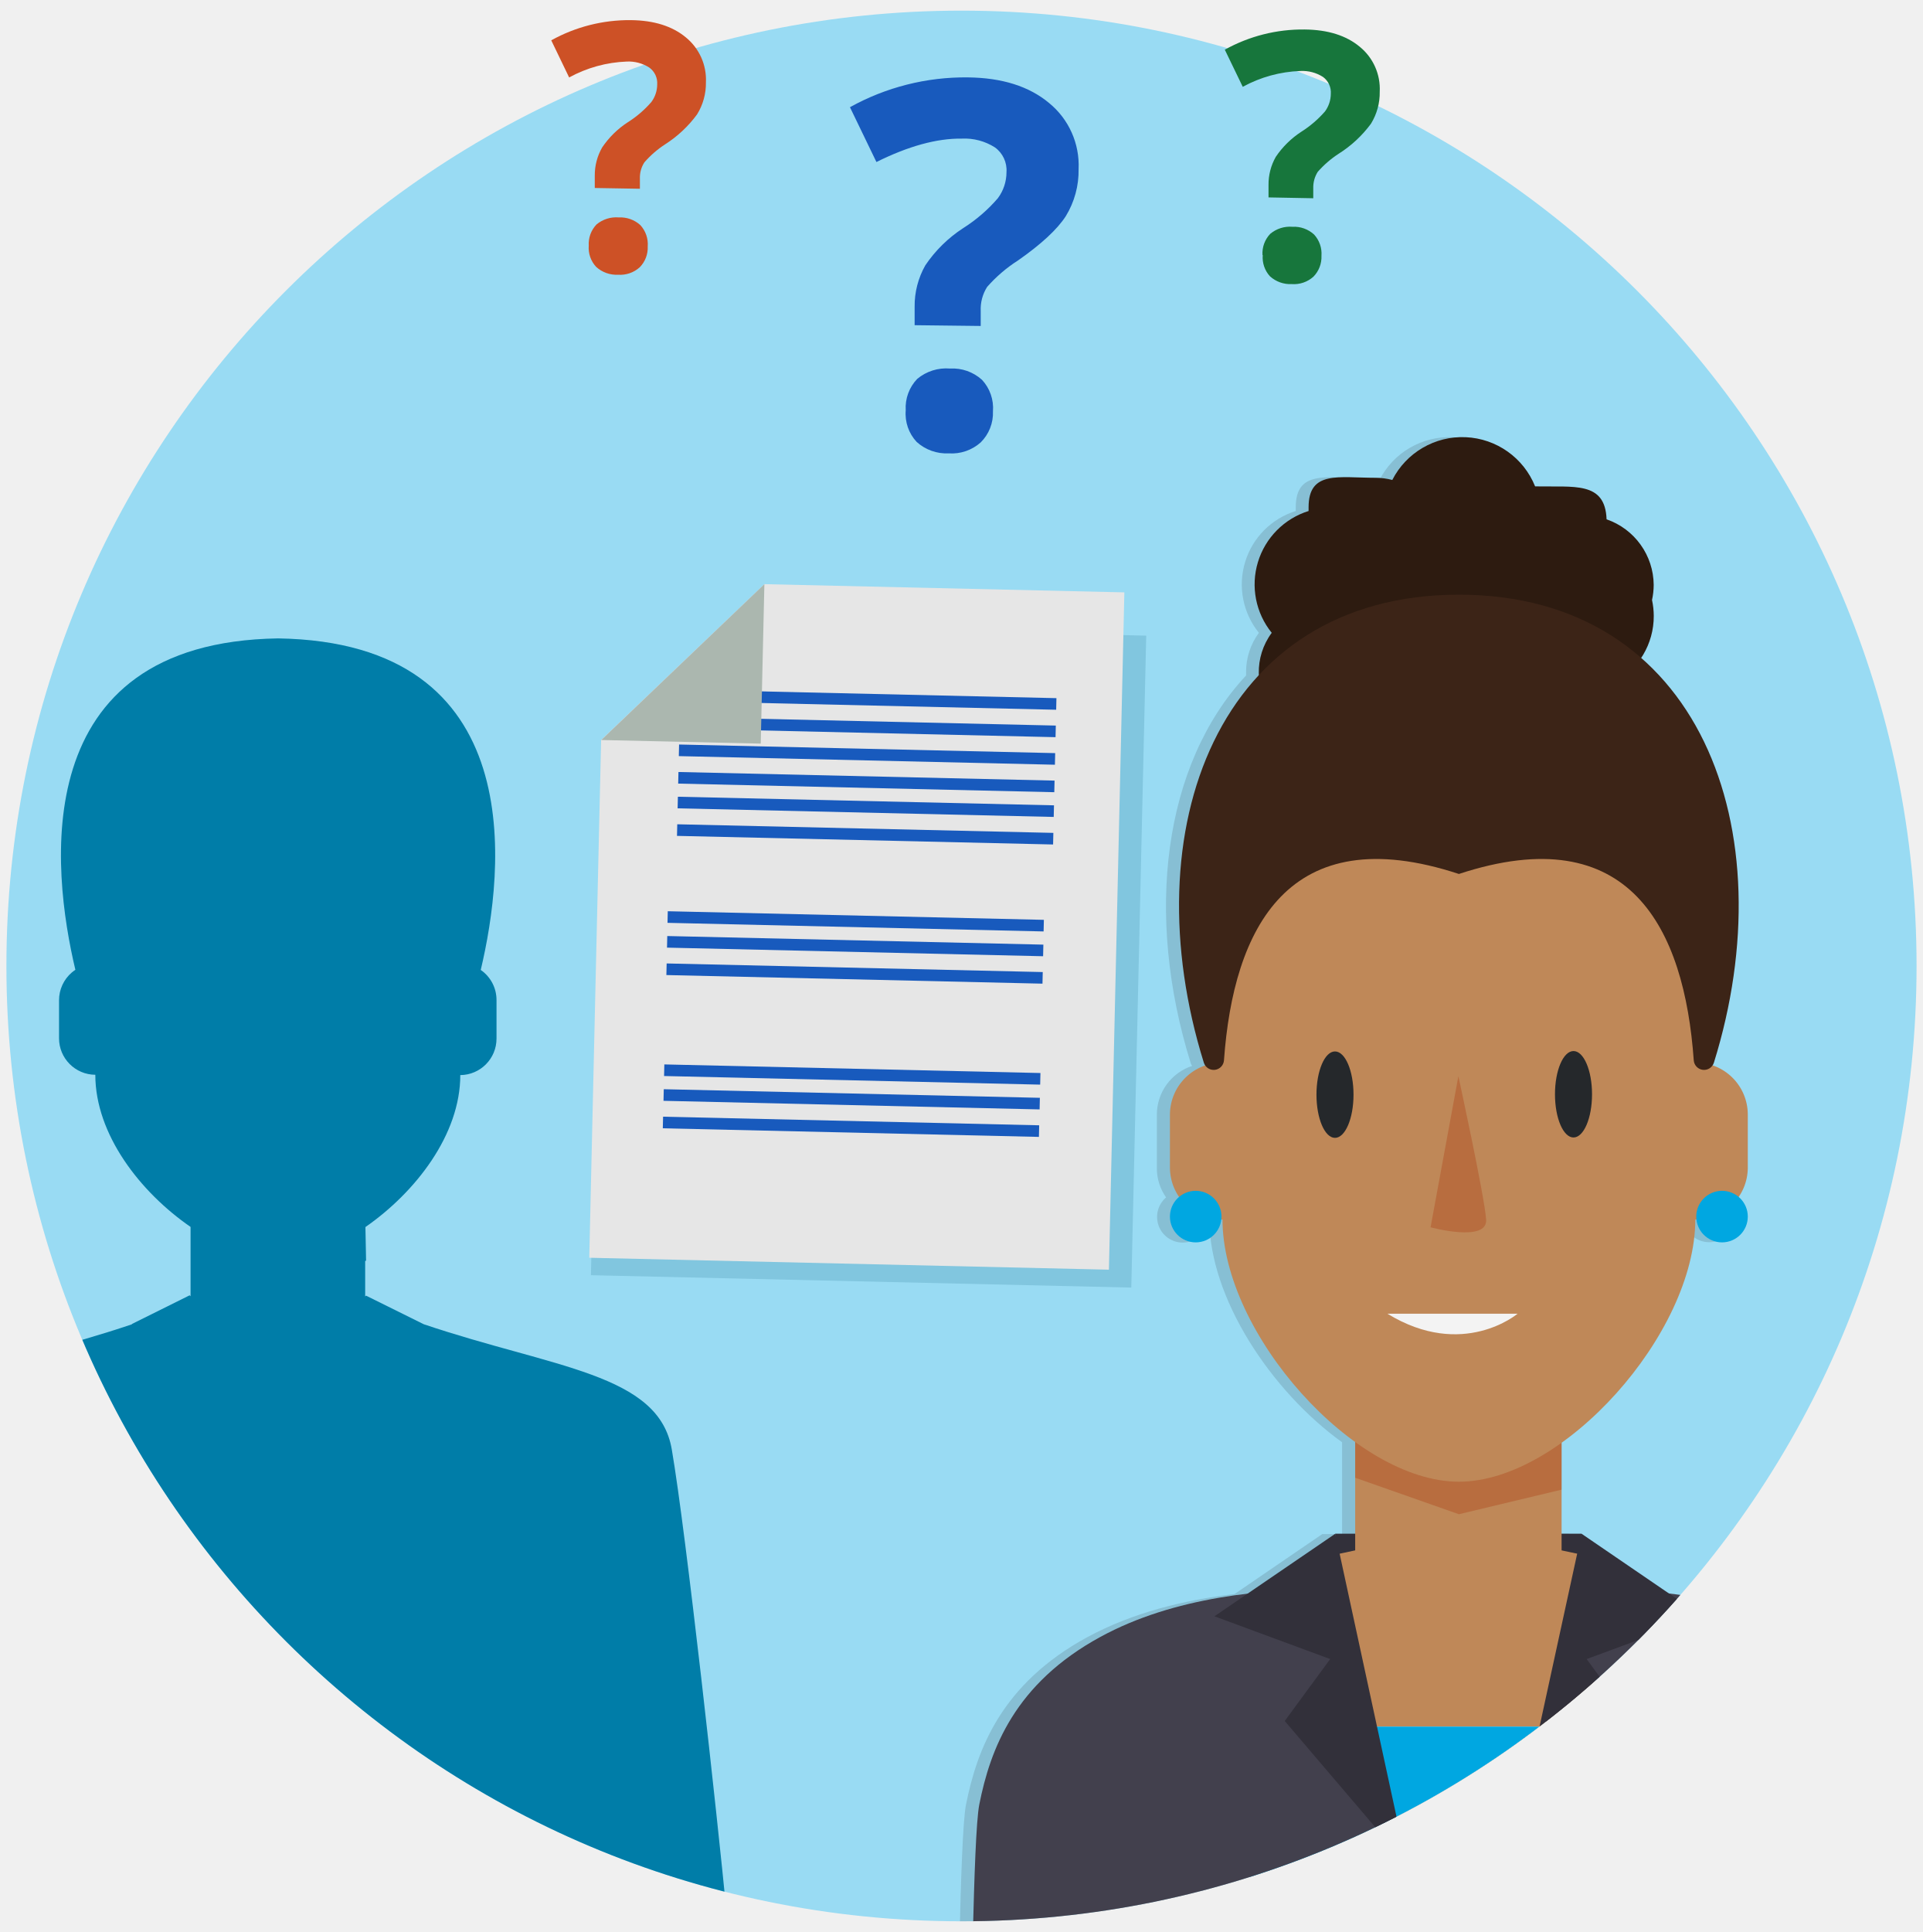
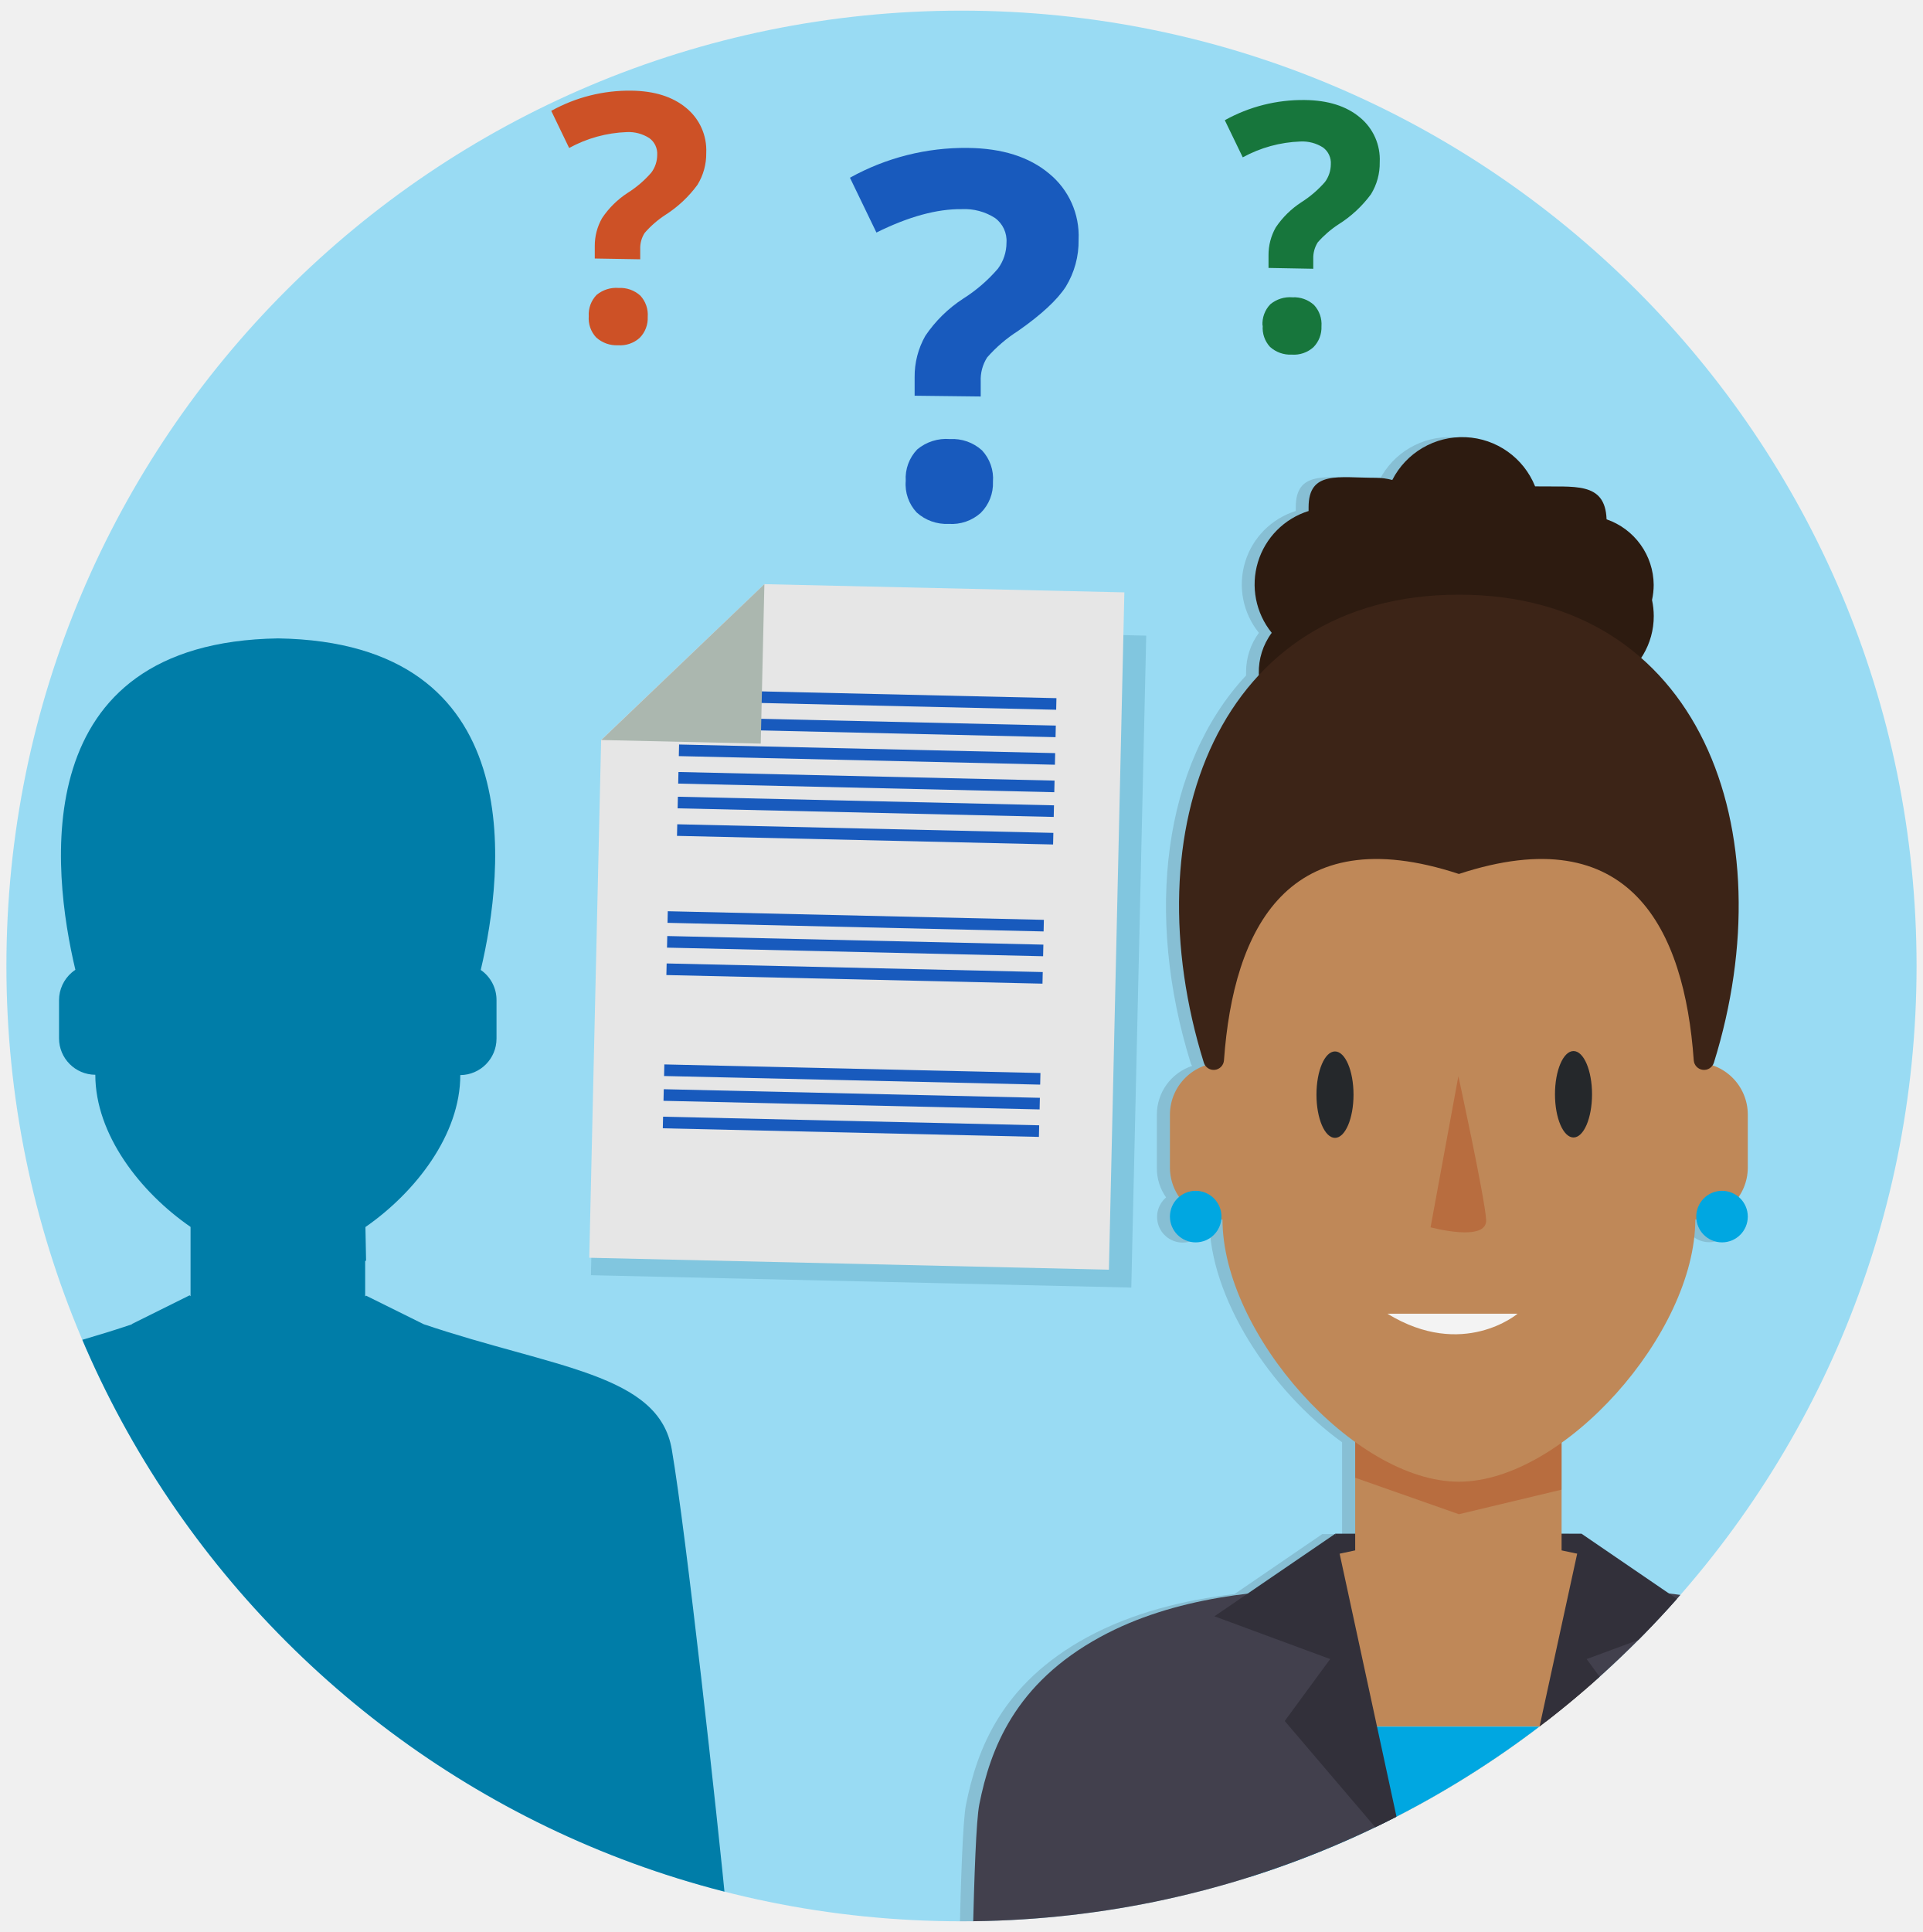
<svg xmlns="http://www.w3.org/2000/svg" viewBox="0 0 300 301.33">
  <defs>
    <style>.a{fill:none;}.b{isolation:isolate;}.c{fill:#99dbf3;}.d{clip-path:url(#a);}.e{fill:#007da8;}.f,.o{fill:#25282b;}.f,.q{opacity:0.16;}.g{fill:#32303a;}.h{fill:#bf8858;}.i{fill:#f6ccb8;mix-blend-mode:multiply;}.j{fill:#fff;}.k{fill:#00a7e1;}.l{fill:#42404d;}.m{fill:#2d1b10;}.n{fill:#3c2417;}.p{fill:#f3f3f3;}.q{fill:#005370;}.r{fill:#e6e6e6;}.s{fill:#185abd;}.t{fill:#abb7af;}.u{fill:#17763c;}.v{fill:#cd5126;}</style>
    <clipPath id="a">
      <circle class="a" cx="150" cy="150.66" r="149" />
    </clipPath>
  </defs>
  <g class="b">
    <circle class="c" cx="150" cy="150.66" r="149" />
    <g class="d">
      <path class="e" d="M104.81,226.1c-2-11.91-18.45-12.72-38.7-19.56l0,0-9-4.46-.14.13v-5.53l.14-.06-.1-5.24c7.83-5.44,14.8-14.42,14.8-23.7a5.69,5.69,0,0,0,5.65-5.69V156A5.68,5.68,0,0,0,75,151.28c3.67-15.44,7.87-51.1-31.62-51.71-39.46.61-35.3,36.23-31.62,51.69a5.61,5.61,0,0,0-.55.41,5.69,5.69,0,0,0-2,4.34v5.93a5.69,5.69,0,0,0,5.66,5.69c0,9.3,7,18.31,14.86,23.73v10.81l-.15-.14-9,4.47,0,.05C.37,213.38-16,214.19-18.08,226.1c-2.24,13.08-6.43,42.63-7.82,57.66l64-15.34,7.27,12.82,68,17.26C111.92,283.48,107.05,239.18,104.81,226.1Z" />
      <path class="f" d="M300.42,281.43c-1.72-8.63-5.51-18.84-18.9-26.13-7.15-3.89-15.23-5.83-23.15-6.77l-13.64-9.32h-3.11V225c11.27-8.06,20.86-22.67,20.86-34.81h.19a4,4,0,1,0,6.57-3.49,7.93,7.93,0,0,0,1.43-4.55v-8.37a8,8,0,0,0-5.5-7.59,1.76,1.76,0,0,0,.21-.41c7.72-24.78,3.88-49.84-11.39-63.19a11.8,11.8,0,0,0,2-6.51,12.1,12.1,0,0,0-.27-2.49,10.64,10.64,0,0,0,.26-2.35A10.9,10.9,0,0,0,248.64,81c-.22-6-5.1-5-11.15-5.14a12.25,12.25,0,0,0-22.28-1,10.19,10.19,0,0,0-2.6-.34c-5.78,0-10.46-1.17-10.46,4.6,0,.2,0,.39,0,.58a12,12,0,0,0-5.75,19,10.23,10.23,0,0,0-2,6.1c0,.18,0,.36,0,.55-12.93,13.85-15.86,37.28-8.63,60.49a1.76,1.76,0,0,0,.21.41,8,8,0,0,0-5.5,7.59v8.37a7.87,7.87,0,0,0,1.44,4.55,4,4,0,1,0,6.57,3.49h.19c0,12.08,9.5,26.62,20.7,34.7v5.59h0v8.73h-3.1l-13.68,9.35c-7.86.94-15.88,2.88-23,6.74-13.39,7.29-17.18,17.5-18.9,26.13-.5,2.49-.8,12.15-1,20.55l43.2-3H301.5C301.26,290.57,300.92,283.92,300.42,281.43Z" />
      <polygon class="g" points="208.32 239.21 246.73 239.21 246.24 253.58 208.69 253.58 208.32 239.21" />
      <polygon class="h" points="251.67 243.52 243.62 241.81 243.62 221.27 211.42 221.27 211.42 241.81 203.37 243.52 211.42 294.34 243.62 294.34 251.67 243.52" />
      <polygon class="i" points="211.42 221.41 211.42 230.48 227.6 236.17 243.62 232.34 243.62 221.41 211.42 221.41" />
      <rect class="j" x="195.08" y="269.28" width="64.89" height="29.69" />
      <rect class="k" x="194.94" y="269.29" width="64.89" height="29.69" />
      <path class="l" d="M303.5,299c-.24-8.4-.58-15.05-1.08-17.54-1.72-8.63-5.51-18.84-18.9-26.13C272,249,258,247.81,246.3,247.74v0l-.15,0-6.68,27.62-4,23.61Z" />
      <path class="l" d="M208.89,247.74h0c-11.74.07-25.7,1.29-37.21,7.56-13.39,7.29-17.18,17.5-18.9,26.13-.5,2.49-.79,11.65-1,20.05L219.53,299l-1-12.73-9.65-38.5Z" />
      <polygon class="g" points="189.46 252.09 207.52 258.76 200.43 268.42 219.47 290.76 208.32 239.21 189.46 252.09" />
      <polygon class="g" points="265.58 252.09 246.73 239.21 235.51 290.76 254.61 268.42 247.53 258.76 265.58 252.09" />
      <path class="h" d="M264.48,165.72V149c0-17.78-20.59-40.25-36.88-40.25S190.72,131.2,190.72,149v16.74a8.13,8.13,0,0,0-8.2,8.05v8.37a8.12,8.12,0,0,0,8.2,8.05c0,17.78,20.58,40.89,36.88,40.89s36.88-23.11,36.88-40.89a8.11,8.11,0,0,0,8.19-8.05v-8.37A8.12,8.12,0,0,0,264.48,165.72Z" />
      <circle class="k" cx="268.65" cy="189.75" r="4.02" />
      <circle class="k" cx="186.54" cy="189.75" r="4.02" />
      <path class="m" d="M258,96.07a12.1,12.1,0,0,0-.27-2.49,11.28,11.28,0,0,0,.26-2.35A10.9,10.9,0,0,0,250.64,81c-.22-6-5.1-5-11.15-5.14a12.25,12.25,0,0,0-22.28-1,10.19,10.19,0,0,0-2.6-.34c-5.78,0-10.46-1.17-10.46,4.6,0,.2,0,.39,0,.58a12,12,0,0,0-5.75,19,10.27,10.27,0,0,0,12.4,15.51,8.93,8.93,0,0,0,8.92,8.59,8.78,8.78,0,0,0,2.77-.44,12.32,12.32,0,0,0,21.92-5.82,11.9,11.9,0,0,0,7.39-10.06A11.77,11.77,0,0,0,258,96.07Z" />
      <path class="n" d="M227.6,92.75c-37.67,0-51.07,36.81-39.79,73a1.61,1.61,0,0,0,3.14-.37c1.47-20.55,10-37.84,36.65-29.07,26.69-8.77,35.18,8.52,36.64,29.07a1.61,1.61,0,0,0,3.14.37C278.66,129.56,265.26,92.75,227.6,92.75Z" />
      <ellipse class="o" cx="208.27" cy="170.73" rx="2.89" ry="6.74" />
      <ellipse class="o" cx="245.48" cy="170.67" rx="2.89" ry="6.74" />
      <path class="i" d="M227.52,167.85l-4.34,23.57s8.91,2.41,8.67-1.2S227.52,167.85,227.52,167.85Z" />
      <path class="p" d="M216.45,204.9h20.3S228.24,212.11,216.45,204.9Z" />
    </g>
    <polygon class="q" points="176.49 200.82 92.19 198.89 93.97 121.16 120.41 97.81 178.82 99.14 176.49 200.82" />
    <polygon class="r" points="173 198.03 91.93 196.17 93.78 115.42 119.25 91.11 175.41 92.39 173 198.03" />
    <rect class="s" x="106.11" y="108.22" width="58.69" height="1.81" transform="translate(2.53 -3.07) rotate(1.31)" />
    <rect class="s" x="106.01" y="112.5" width="58.69" height="1.81" transform="translate(2.63 -3.07) rotate(1.31)" />
    <rect class="s" x="105.91" y="116.79" width="58.69" height="1.81" transform="translate(2.73 -3.06) rotate(1.31)" />
    <rect class="s" x="105.81" y="121.08" width="58.69" height="1.81" transform="translate(2.83 -3.06) rotate(1.31)" />
    <rect class="s" x="105.73" y="124.94" width="58.69" height="1.81" transform="translate(2.91 -3.06) rotate(1.31)" />
    <rect class="s" x="105.63" y="129.23" width="58.69" height="1.81" transform="translate(3.01 -3.05) rotate(1.31)" />
    <rect class="s" x="104.15" y="142.8" width="58.69" height="1.81" transform="translate(3.32 -3.02) rotate(1.31)" />
    <rect class="s" x="104.07" y="146.66" width="58.69" height="1.81" transform="translate(3.41 -3.01) rotate(1.31)" />
    <rect class="s" x="103.97" y="150.94" width="58.69" height="1.81" transform="translate(3.51 -3.01) rotate(1.31)" />
    <rect class="s" x="103.61" y="166.69" width="58.69" height="1.81" transform="translate(3.87 -3) rotate(1.31)" />
    <rect class="s" x="103.52" y="170.55" width="58.69" height="1.81" transform="translate(3.96 -2.99) rotate(1.31)" />
    <rect class="s" x="103.42" y="174.84" width="58.69" height="1.81" transform="translate(4.05 -2.99) rotate(1.31)" />
    <polygon class="t" points="118.68 115.98 93.8 115.42 119.25 91.11 118.68 115.98" />
-     <path class="s" d="M142.69,50.72l0-2.87a12.8,12.8,0,0,1,1.67-6.47,20.71,20.71,0,0,1,5.89-5.79,24.22,24.22,0,0,0,5.43-4.68,6.79,6.79,0,0,0,1.34-4.06A4.38,4.38,0,0,0,155.23,23a8.79,8.79,0,0,0-5.18-1.38q-5.82-.08-13.32,3.65l-4.13-8.55A37,37,0,0,1,151,12.07q8,.09,12.67,4a12.55,12.55,0,0,1,4.6,10.3,13.58,13.58,0,0,1-2,7.35q-2,3.09-7.45,6.9A22.58,22.58,0,0,0,154,44.75a6.46,6.46,0,0,0-1,3.76l0,2.33ZM141.3,64a6.49,6.49,0,0,1,1.8-4.91,7.06,7.06,0,0,1,5.1-1.61,6.86,6.86,0,0,1,5,1.76,6.46,6.46,0,0,1,1.71,4.91A6.47,6.47,0,0,1,153,69a6.79,6.79,0,0,1-5,1.71,6.94,6.94,0,0,1-5-1.79A6.43,6.43,0,0,1,141.3,64Z" />
-     <path class="u" d="M197.9,30.79l0-1.94a8.69,8.69,0,0,1,1.13-4.38,14,14,0,0,1,4-3.93,16.85,16.85,0,0,0,3.68-3.16,4.7,4.7,0,0,0,.91-2.75A3,3,0,0,0,206.4,12a6,6,0,0,0-3.52-.93,20.22,20.22,0,0,0-9,2.47l-2.8-5.79a25,25,0,0,1,12.48-3.15q5.42.06,8.58,2.7a8.48,8.48,0,0,1,3.11,7,9.22,9.22,0,0,1-1.37,5A18.57,18.57,0,0,1,208.81,24a15.8,15.8,0,0,0-3.23,2.8,4.53,4.53,0,0,0-.7,2.55v1.57Zm-.94,9a4.38,4.38,0,0,1,1.22-3.33,4.79,4.79,0,0,1,3.45-1.09,4.64,4.64,0,0,1,3.37,1.2,4.4,4.4,0,0,1,1.16,3.32,4.39,4.39,0,0,1-1.25,3.26,4.55,4.55,0,0,1-3.38,1.16,4.71,4.71,0,0,1-3.4-1.21A4.35,4.35,0,0,1,197,39.78Z" />
-     <path class="v" d="M92.79,29.32l0-1.94A8.69,8.69,0,0,1,93.94,23a14,14,0,0,1,4-3.93,16.6,16.6,0,0,0,3.68-3.16,4.63,4.63,0,0,0,.91-2.75,3,3,0,0,0-1.23-2.62,6,6,0,0,0-3.51-.94,20.29,20.29,0,0,0-9,2.48L86,6.29A25.06,25.06,0,0,1,98.43,3.14q5.41.06,8.58,2.7a8.52,8.52,0,0,1,3.12,7,9.23,9.23,0,0,1-1.38,5,18.57,18.57,0,0,1-5,4.68,15.36,15.36,0,0,0-3.22,2.8,4.37,4.37,0,0,0-.7,2.55l0,1.57Zm-.94,9A4.38,4.38,0,0,1,93.07,35a4.81,4.81,0,0,1,3.46-1.09,4.67,4.67,0,0,1,3.36,1.19,4.4,4.4,0,0,1,1.16,3.33,4.35,4.35,0,0,1-1.25,3.26,4.55,4.55,0,0,1-3.38,1.16A4.72,4.72,0,0,1,93,41.62,4.35,4.35,0,0,1,91.85,38.31Z" />
+     <path class="s" d="M142.69,61.72l0-2.87a12.8,12.8,0,0,1,1.67-6.47,20.71,20.71,0,0,1,5.89-5.79,24.22,24.22,0,0,0,5.43-4.68,6.79,6.79,0,0,0,1.34-4.06A4.38,4.38,0,0,0,155.23,34a8.79,8.79,0,0,0-5.18-1.38q-5.82-.07-13.32,3.65l-4.13-8.55A37,37,0,0,1,151,23.07q8,.09,12.67,4a12.55,12.55,0,0,1,4.6,10.3,13.58,13.58,0,0,1-2,7.35q-2,3.09-7.45,6.9A22.58,22.58,0,0,0,154,55.75a6.46,6.46,0,0,0-1,3.76l0,2.33ZM141.3,75a6.49,6.49,0,0,1,1.8-4.91,7.06,7.06,0,0,1,5.1-1.61,6.86,6.86,0,0,1,5,1.76,6.46,6.46,0,0,1,1.71,4.91A6.47,6.47,0,0,1,153,80a6.79,6.79,0,0,1-5,1.71,6.94,6.94,0,0,1-5-1.79A6.43,6.43,0,0,1,141.3,75Z" />
+     <path class="u" d="M197.9,41.79l0-1.94a8.69,8.69,0,0,1,1.13-4.38,14,14,0,0,1,4-3.93,16.85,16.85,0,0,0,3.68-3.16,4.7,4.7,0,0,0,.91-2.75A3,3,0,0,0,206.4,23a6,6,0,0,0-3.52-.93,20.22,20.22,0,0,0-9,2.47l-2.8-5.79a25,25,0,0,1,12.48-3.15q5.42.06,8.58,2.7a8.48,8.48,0,0,1,3.11,7,9.22,9.22,0,0,1-1.37,5A18.57,18.57,0,0,1,208.81,35a15.8,15.8,0,0,0-3.23,2.8,4.53,4.53,0,0,0-.7,2.55v1.57Zm-.94,9a4.38,4.38,0,0,1,1.22-3.33,4.79,4.79,0,0,1,3.45-1.09,4.64,4.64,0,0,1,3.37,1.2,4.4,4.4,0,0,1,1.16,3.32,4.39,4.39,0,0,1-1.25,3.26,4.55,4.55,0,0,1-3.38,1.16,4.71,4.71,0,0,1-3.4-1.21A4.35,4.35,0,0,1,197,50.78Z" />
+     <path class="v" d="M92.79,40.32l0-1.94A8.69,8.69,0,0,1,93.94,34a14,14,0,0,1,4-3.93,16.6,16.6,0,0,0,3.68-3.16,4.63,4.63,0,0,0,.91-2.75,3,3,0,0,0-1.23-2.62,6,6,0,0,0-3.51-.94,20.29,20.29,0,0,0-9,2.48L86,17.29a25.06,25.06,0,0,1,12.48-3.15q5.41.06,8.58,2.7a8.52,8.52,0,0,1,3.12,7,9.23,9.23,0,0,1-1.38,5,18.57,18.57,0,0,1-5,4.68,15.36,15.36,0,0,0-3.22,2.8,4.37,4.37,0,0,0-.7,2.55l0,1.57Zm-.94,9A4.38,4.38,0,0,1,93.07,46a4.81,4.81,0,0,1,3.46-1.09,4.67,4.67,0,0,1,3.36,1.19,4.4,4.4,0,0,1,1.16,3.33,4.35,4.35,0,0,1-1.25,3.26,4.55,4.55,0,0,1-3.38,1.16A4.72,4.72,0,0,1,93,52.62,4.35,4.35,0,0,1,91.85,49.31Z" />
  </g>
</svg>
